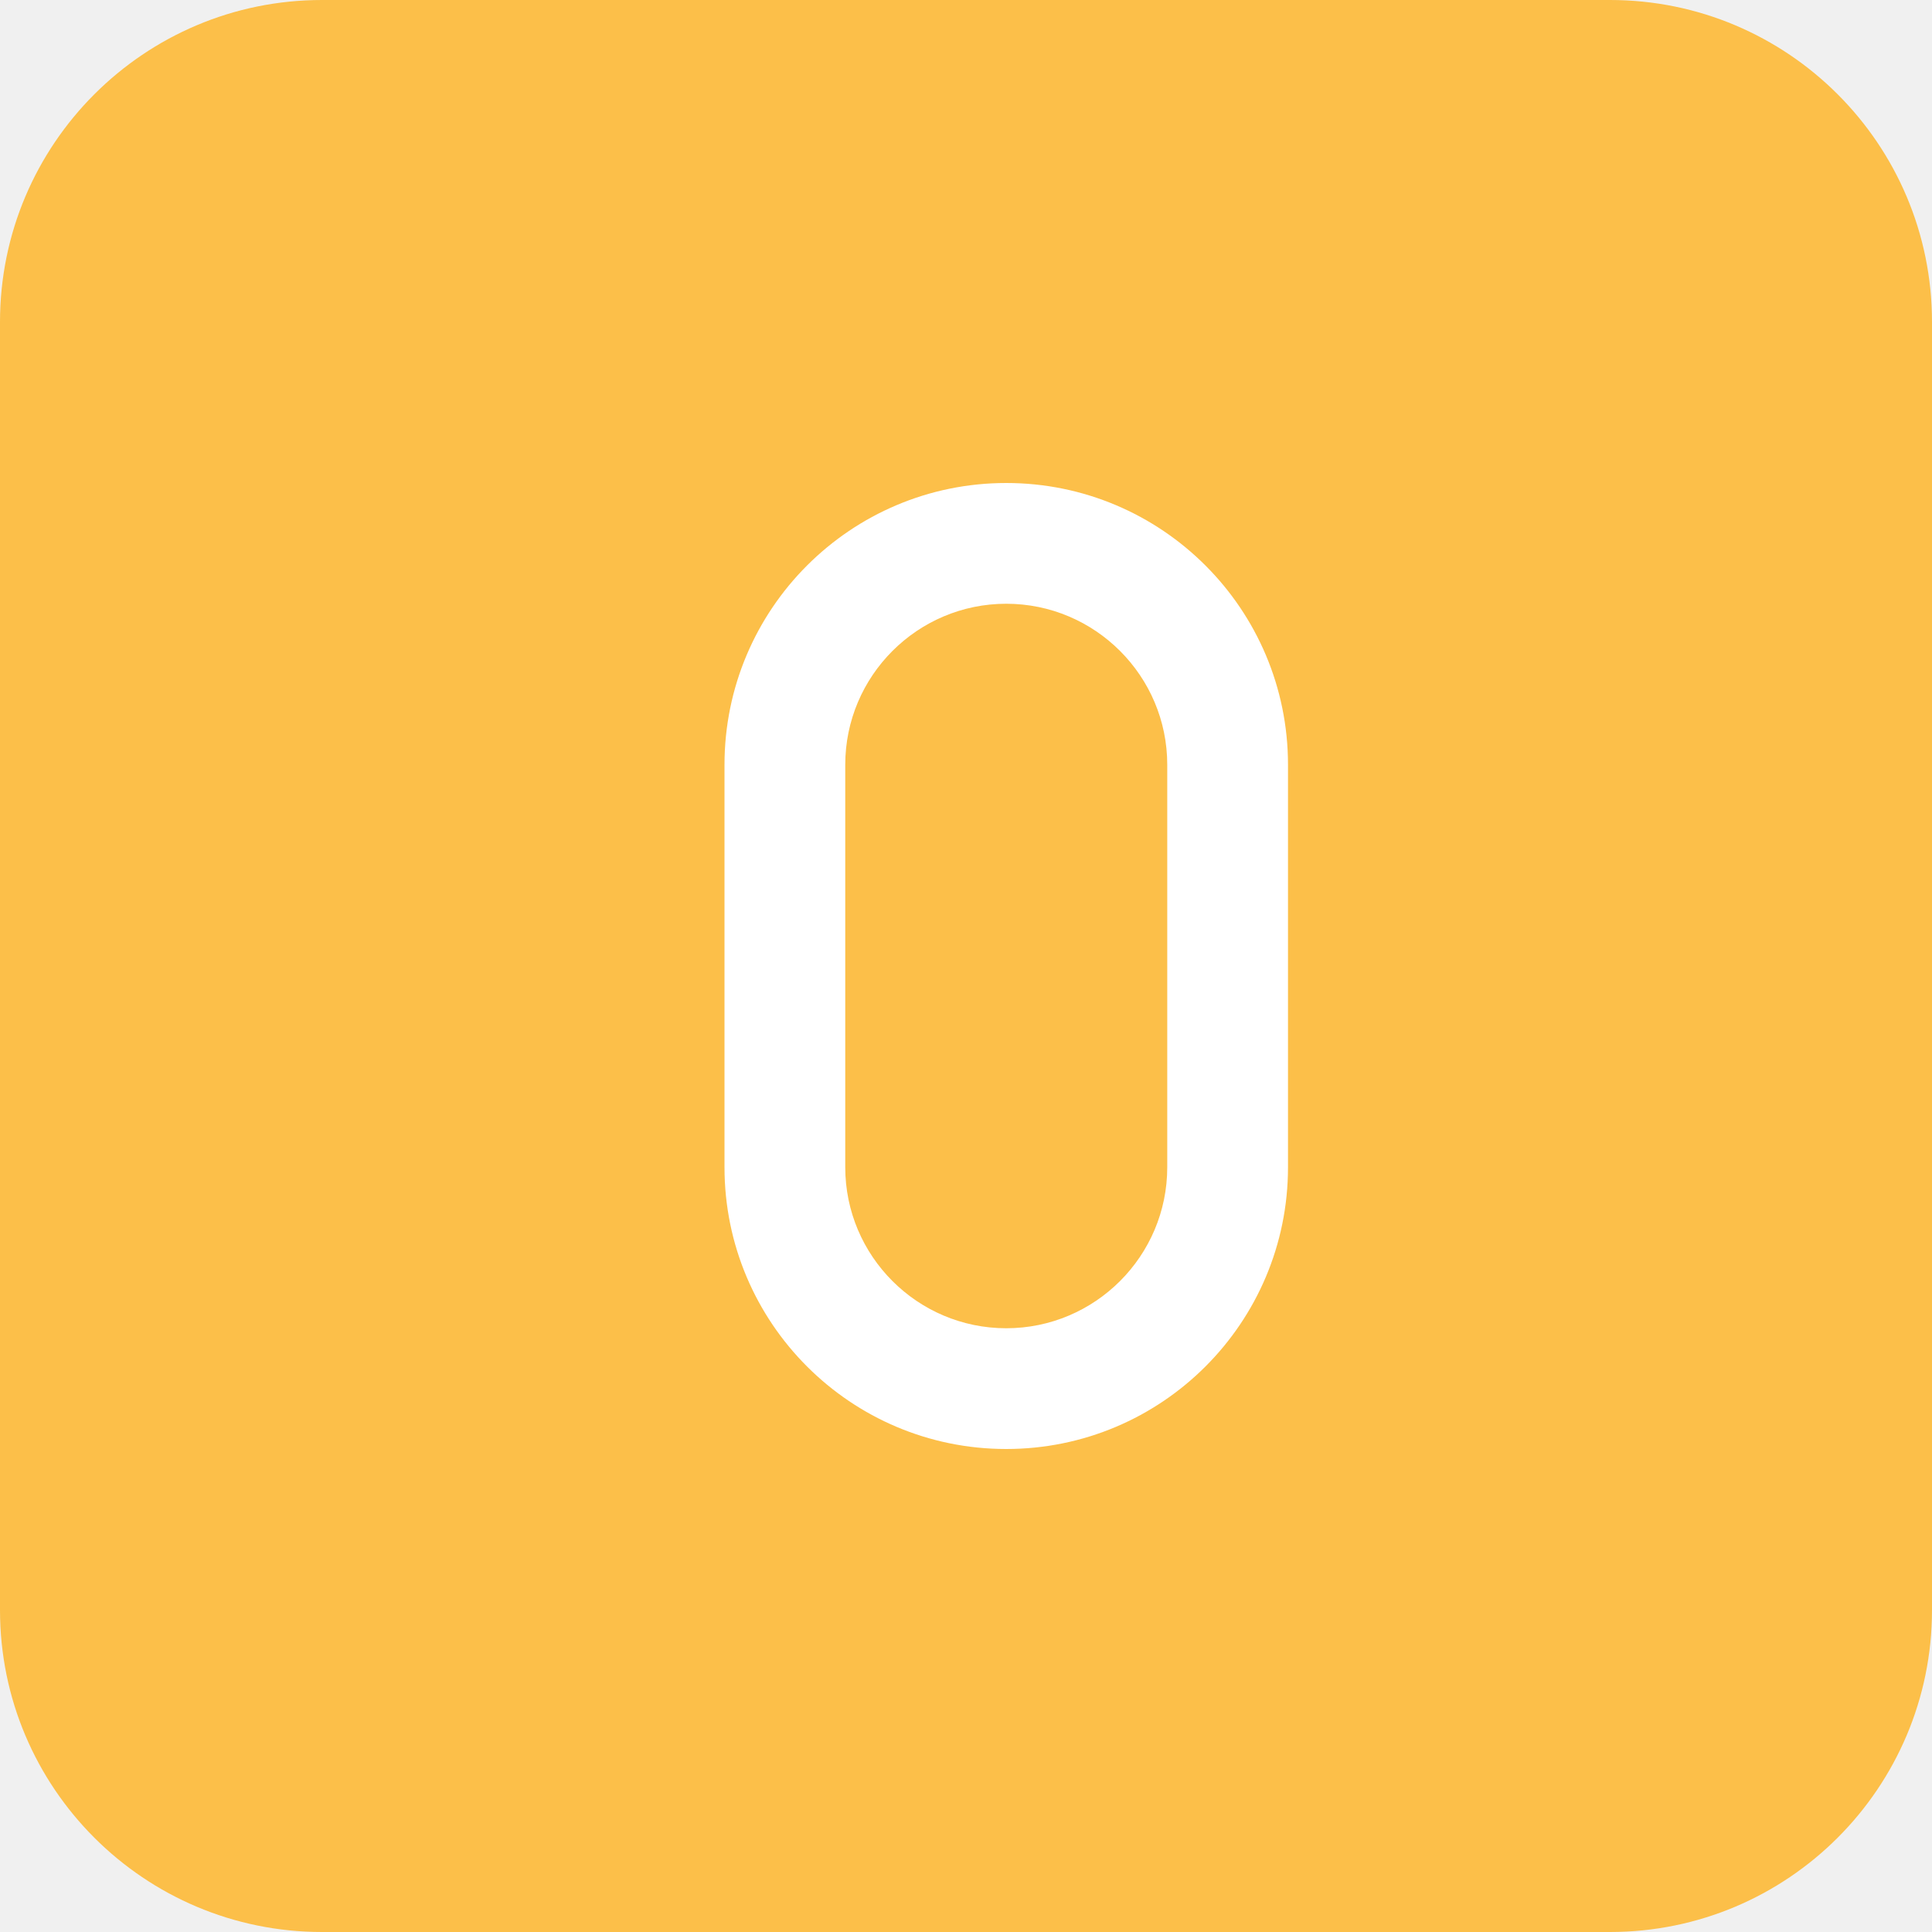
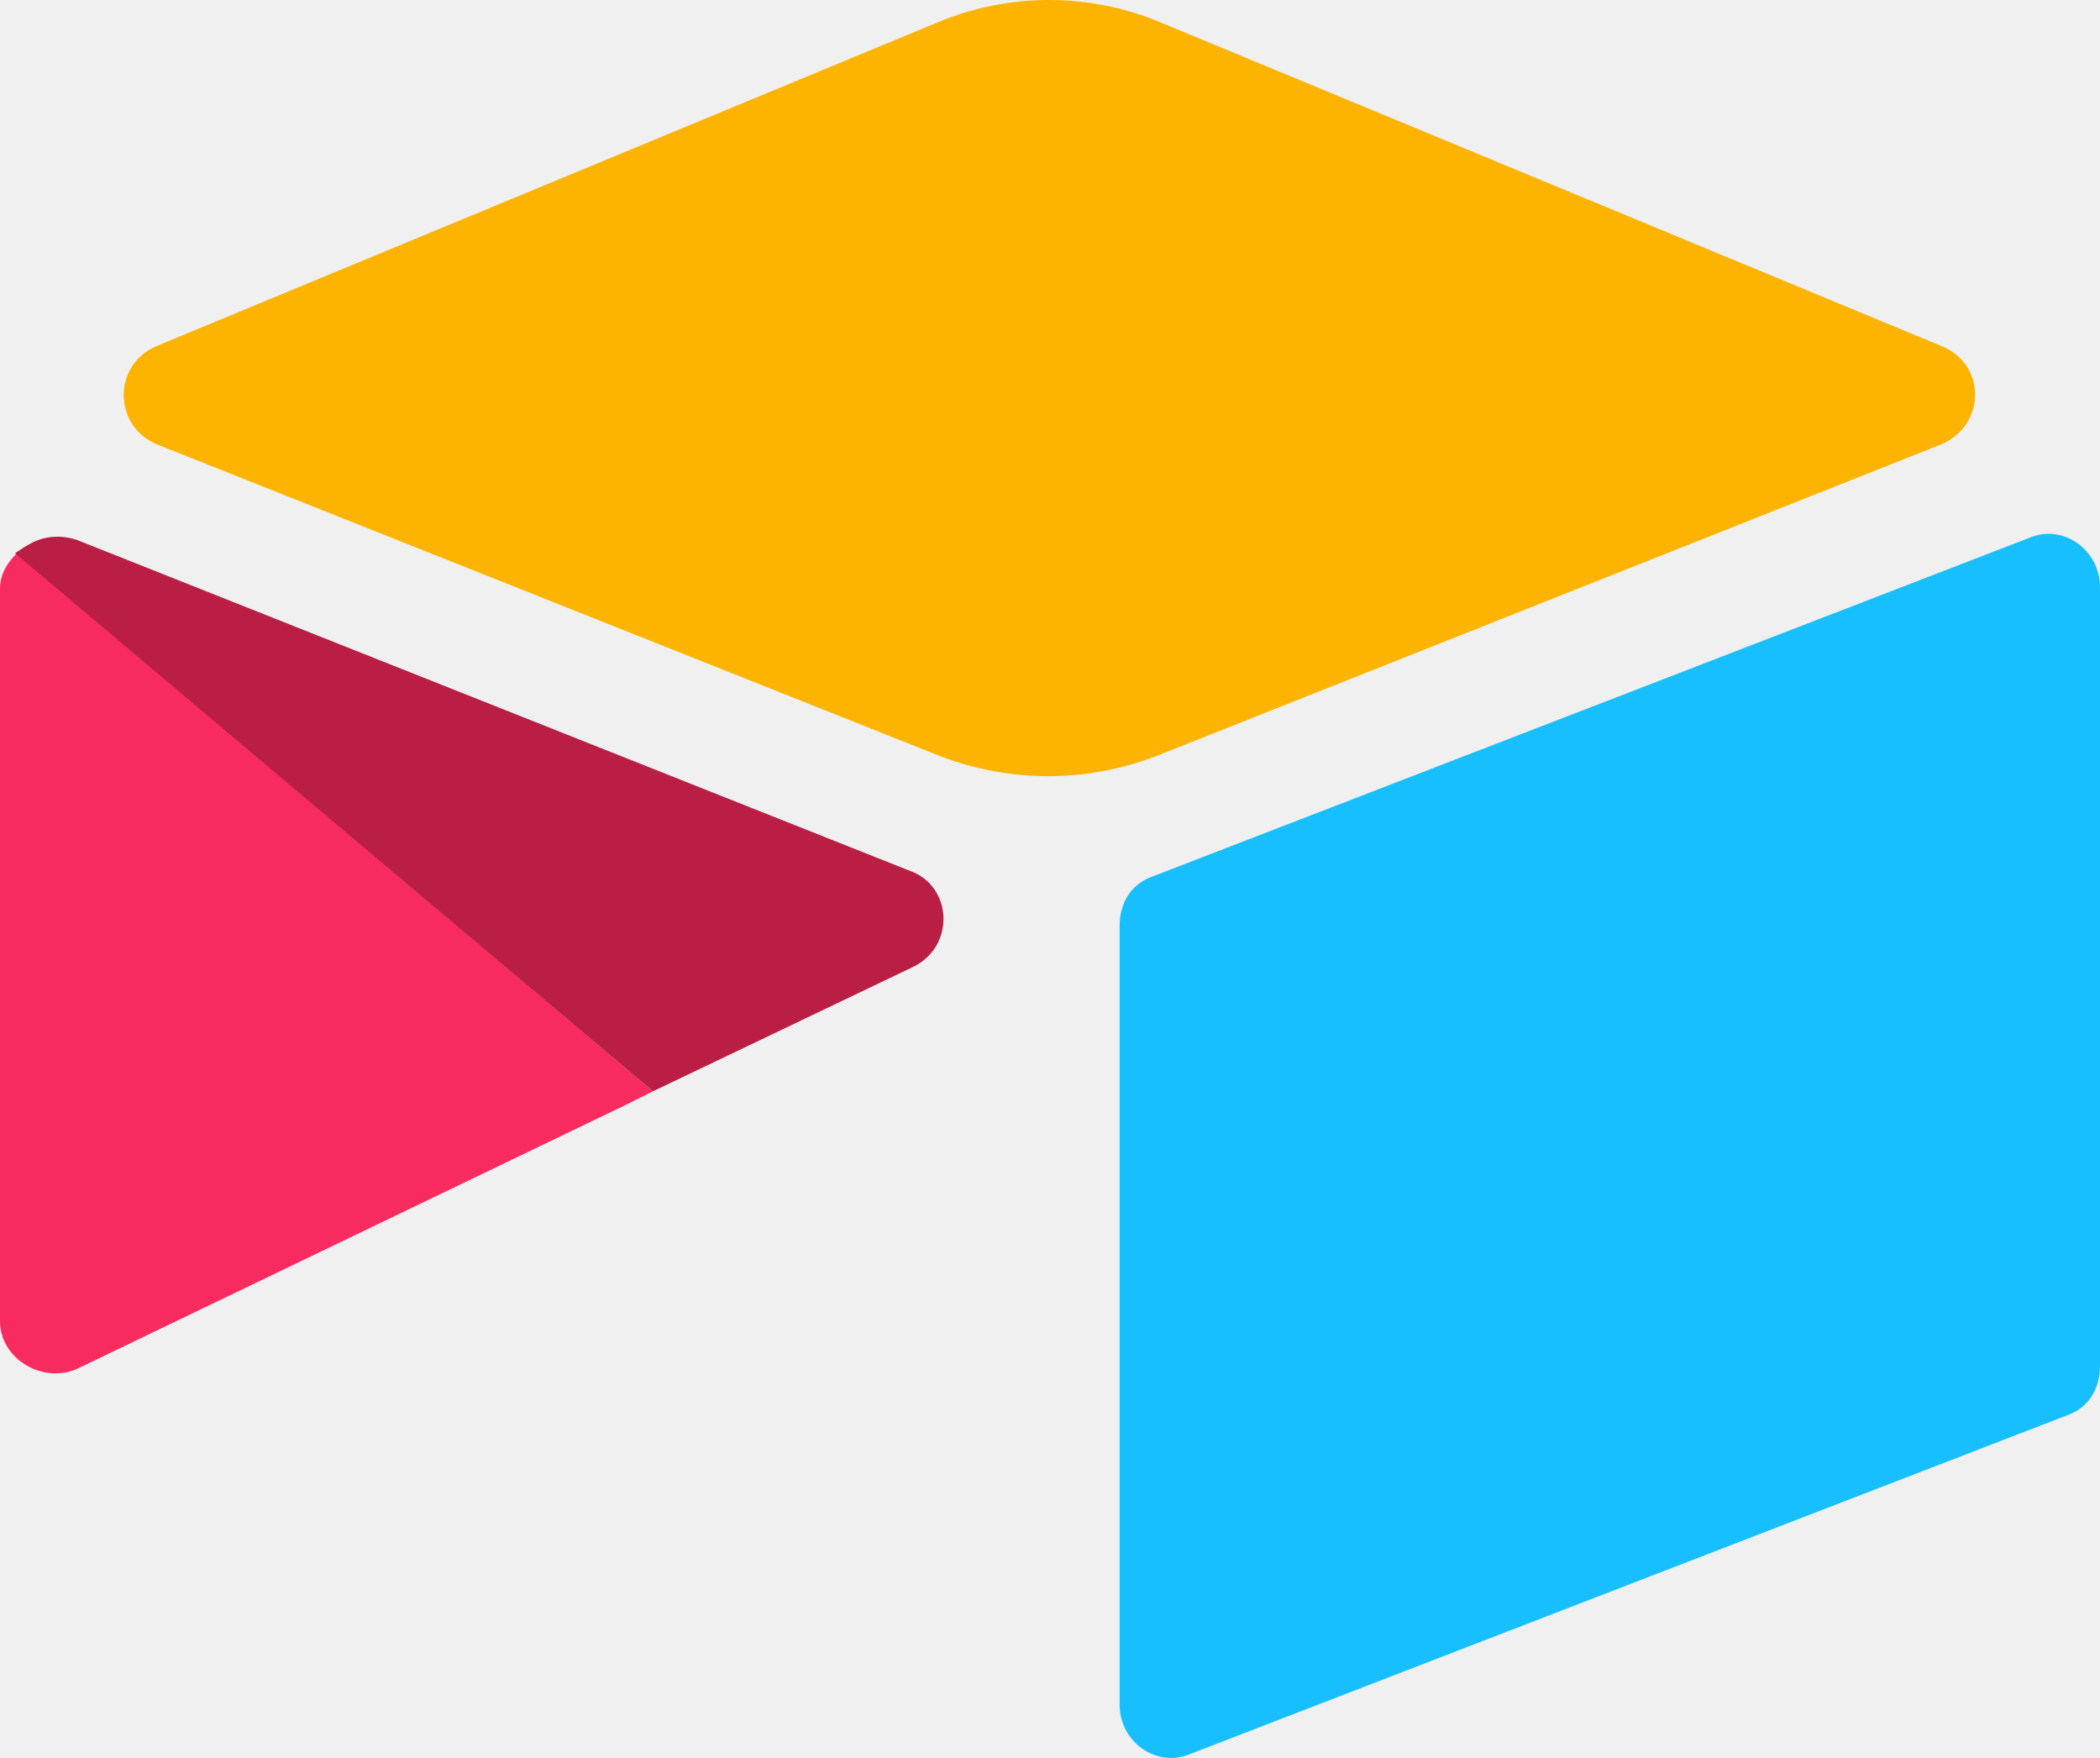
- <svg xmlns="http://www.w3.org/2000/svg" viewBox="0 0 24 24" fill="none">
-   <rect width="24" height="24" rx="4" fill="#FCBF49" />
-   <path d="M12.5 6C10.567 6 9 7.567 9 9.5v5c0 1.933 1.567 3.5 3.5 3.5s3.5-1.567 3.5-3.5v-5c0-1.933-1.567-3.5-3.5-3.5zm0 1.5c1.103 0 2 .897 2 2v5c0 1.103-.897 2-2 2s-2-.897-2-2v-5c0-1.103.897-2 2-2z" fill="#fff" />
+ <svg xmlns="http://www.w3.org/2000/svg" version="1.1" id="Layer_1" x="0px" y="0px" viewBox="0 0 111.6 93.4" style="enable-background:new 0 0 111.6 93.4;" xml:space="preserve">
+   <style type="text/css">
+   .st0{fill:#FCB400;}
+ 	.st1{fill:#18BFFF;}
+ 	.st2{fill:#F82B60;}
+ 	.st3{fill:#BA1E45;}
+  </style>
+   <g>
+     <g>
+       <path class="st0" d="M49.8,1.2L8.3,18.4c-2.3,1-2.3,4.2,0,5.2L50,40.2c3.7,1.4,7.7,1.4,11.4,0l41.8-16.6c2.3-1,2.4-4.2,0-5.2    L61.7,1.2C57.9-0.4,53.6-0.4,49.8,1.2">
+    </path>
+       <path class="st1" d="M59.5,49.2v41.4c0,2,2,3.4,3.8,2.6l46.6-18c1.1-0.4,1.7-1.4,1.7-2.6V31.2c0-2-2-3.4-3.8-2.6l-46.6,18    C60.1,47,59.5,48,59.5,49.2">
+    </path>
+       <path class="st2" d="M0,31.3v38.9c0,2.1,2.4,3.4,4.2,2.5l29.1-14l1.4-0.7L0.9,29.4C0.4,29.9,0,30.5,0,31.3z">
+    </path>
+       <path class="st3" d="M48.4,46.3L4.1,28.7c-0.9-0.3-1.8-0.2-2.5,0.2c-0.2,0.1-0.5,0.3-0.8,0.5L34.7,58l13.8-6.6    C50.8,50.3,50.6,47.1,48.4,46.3z">
+    </path>
+     </g>
+   </g>
</svg>
